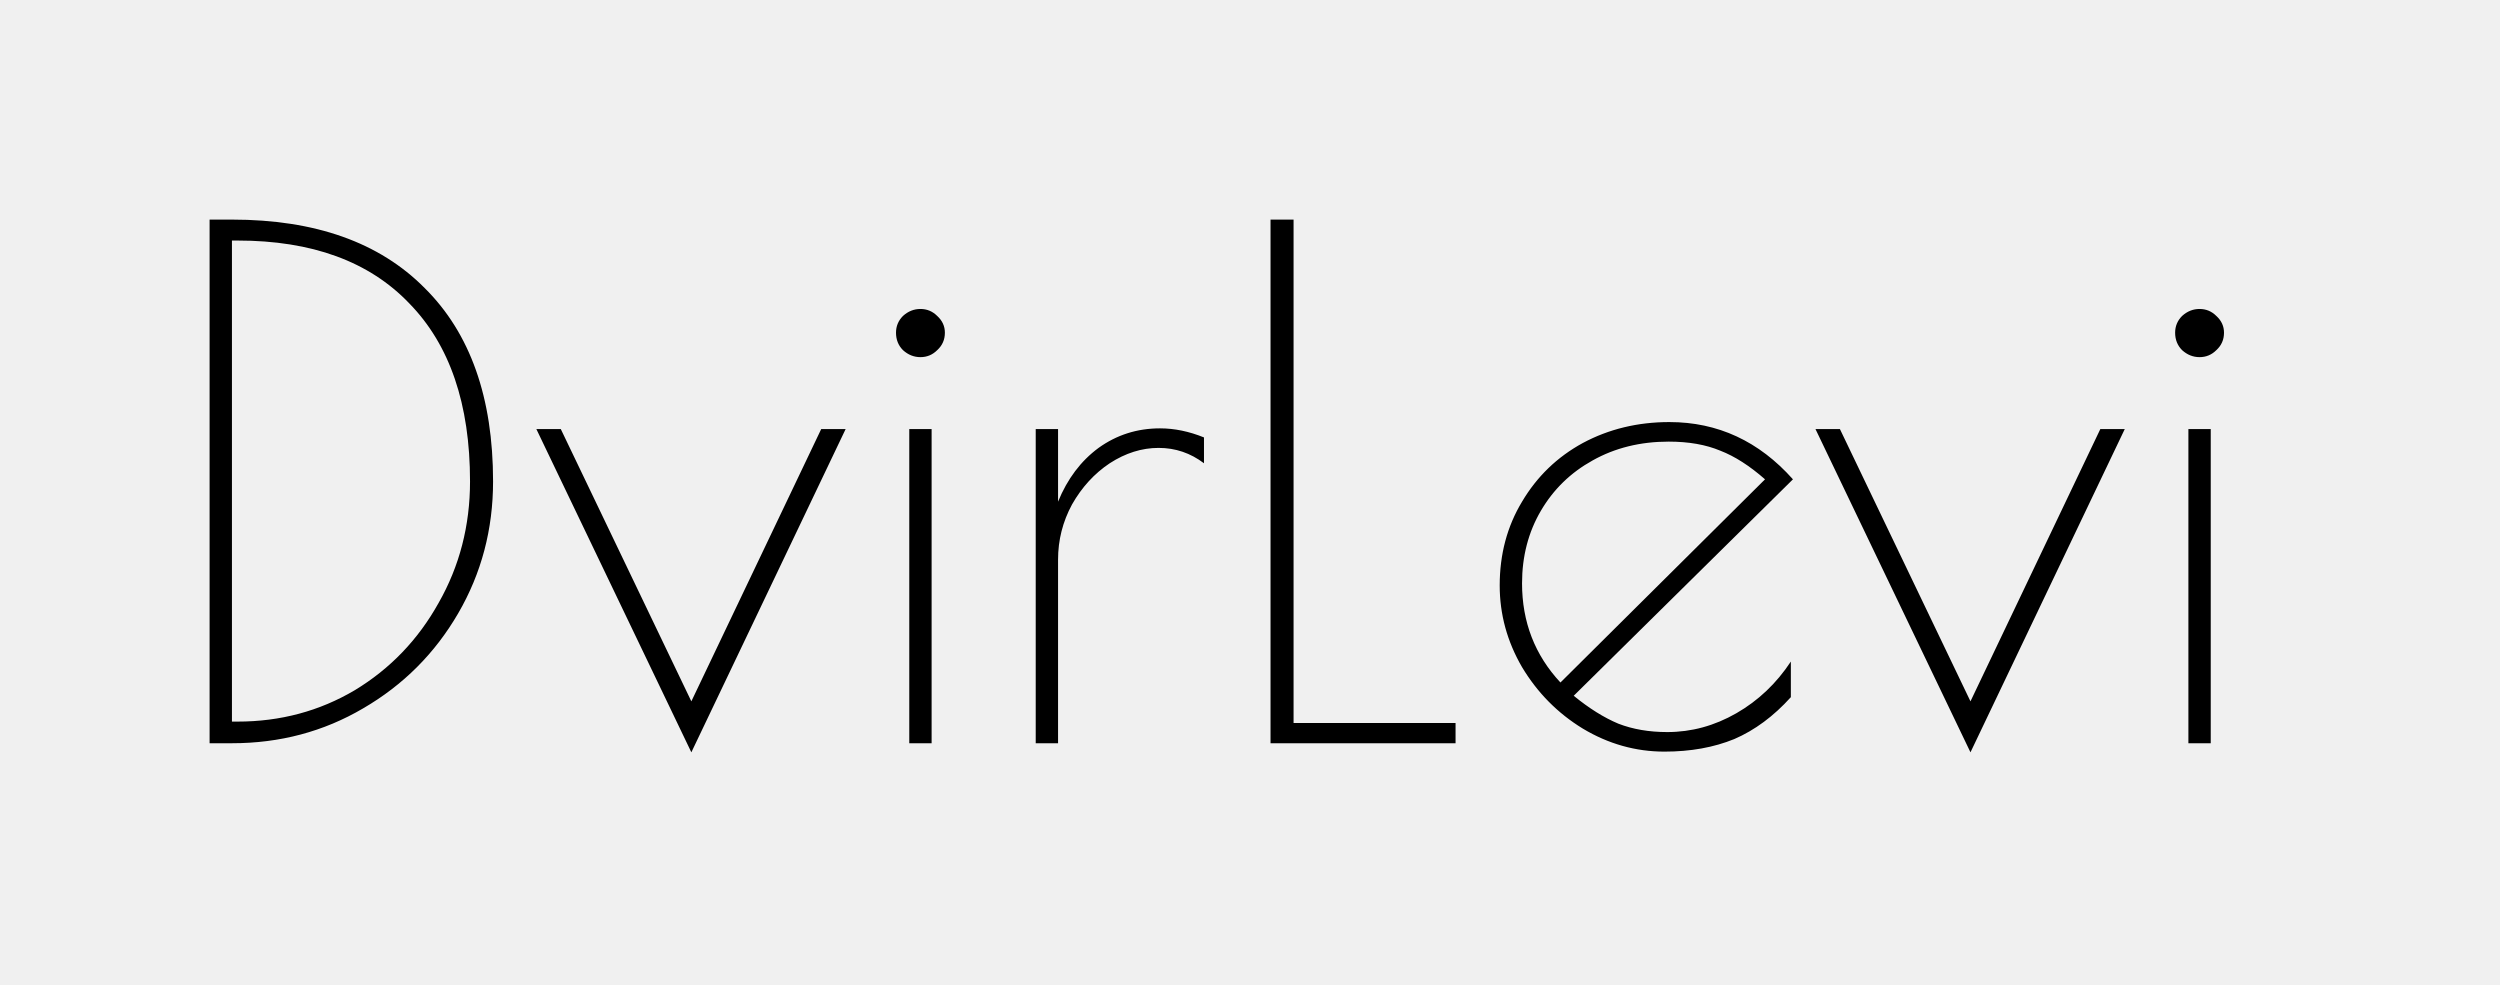
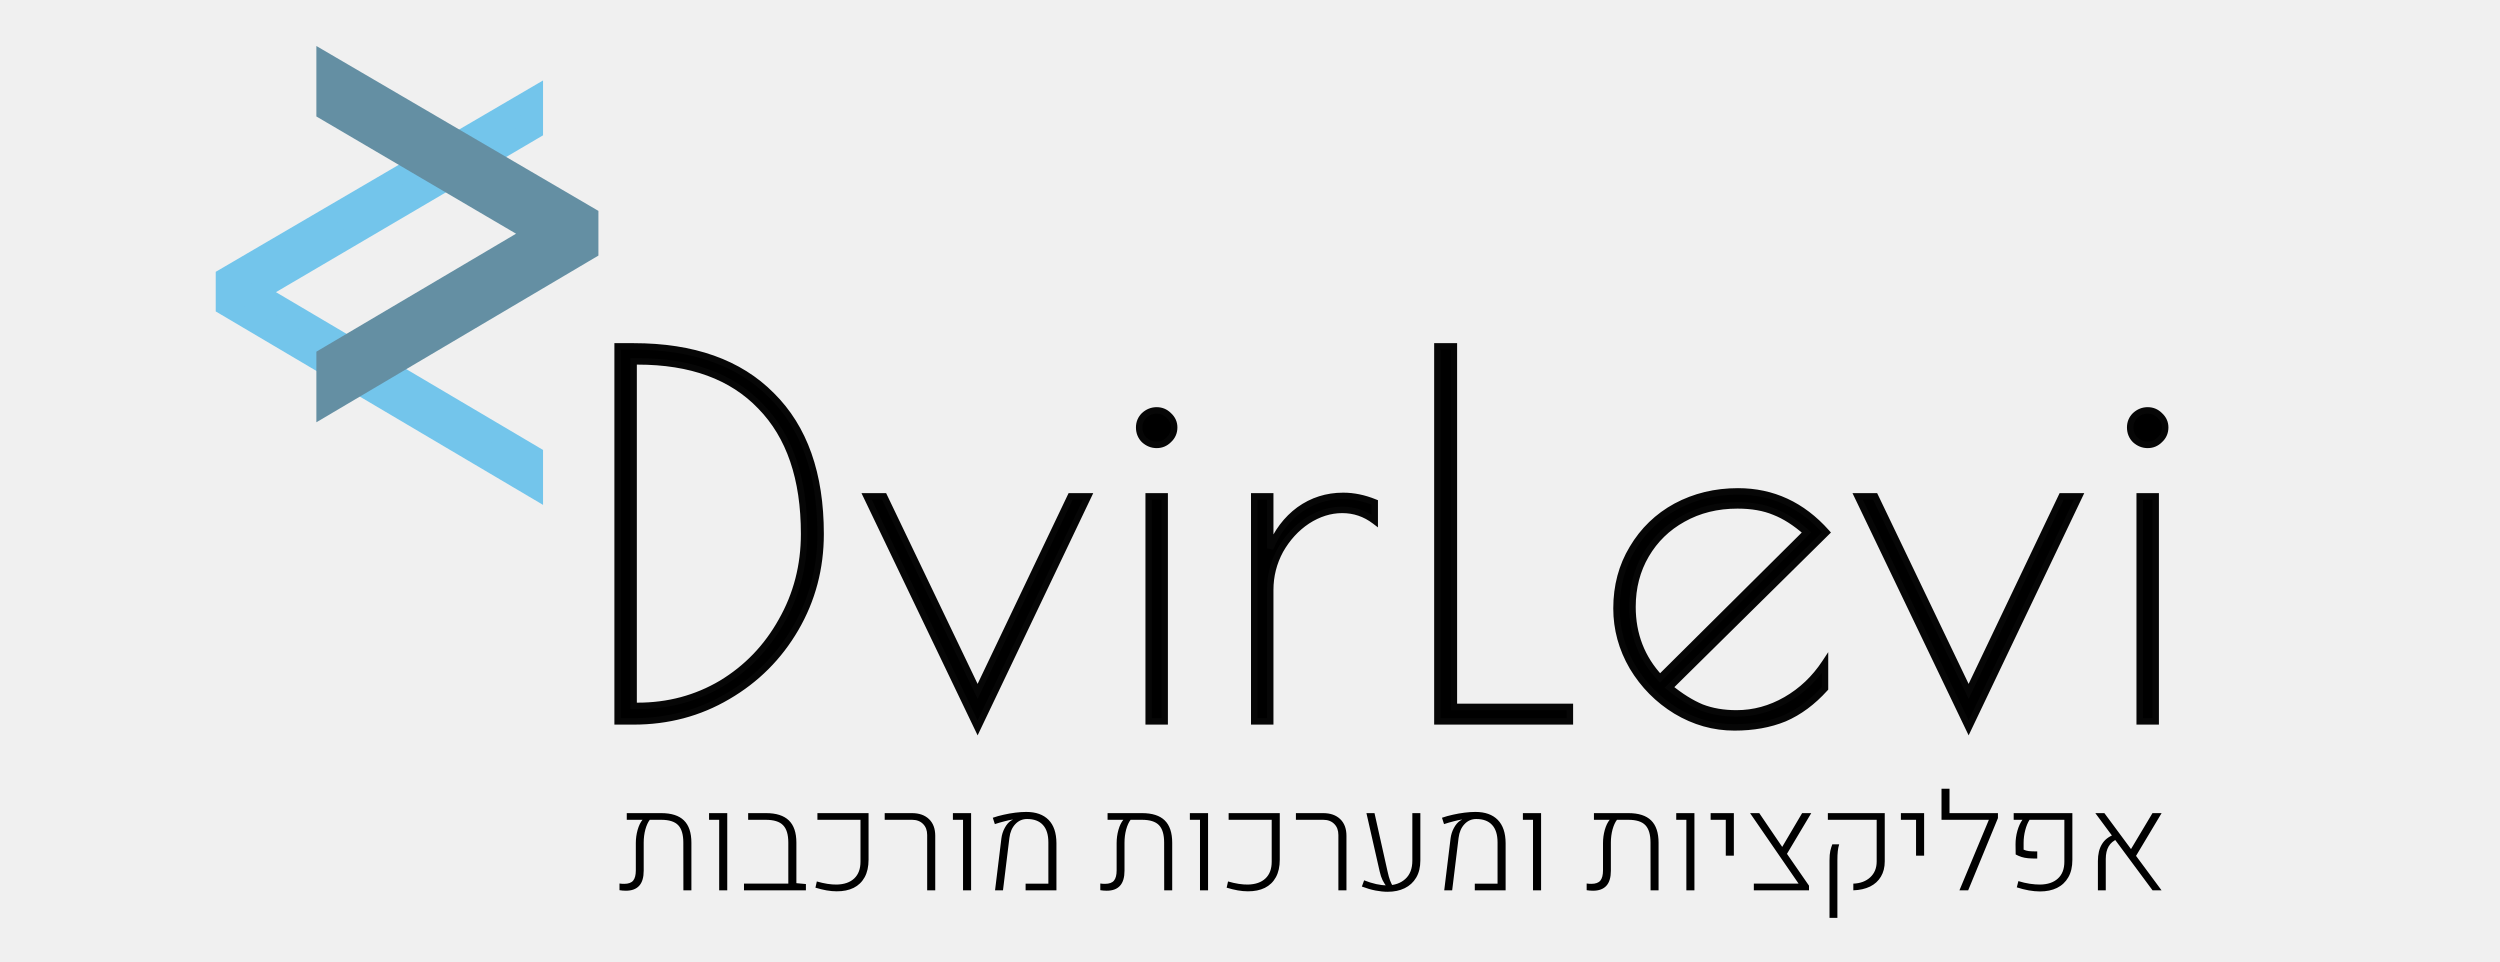
- <svg xmlns="http://www.w3.org/2000/svg" width="777" height="306" viewBox="0 0 777 306" fill="none">
-   <path d="M65.143 68.25H72.087C97.982 68.25 117.946 75.339 131.979 89.516C146.156 103.549 153.245 123.585 153.245 149.625C153.245 164.526 149.628 178.197 142.395 190.638C135.162 203.079 125.324 212.917 112.883 220.15C100.586 227.383 86.988 231 72.087 231H65.143V68.25ZM73.823 224.273C87.132 224.273 99.284 221.018 110.279 214.508C121.274 207.853 129.954 198.812 136.319 187.383C142.829 175.954 146.084 163.368 146.084 149.625C146.084 125.61 139.791 107.165 127.205 94.29C114.764 81.27 96.97 74.76 73.823 74.76H72.087V224.273H73.823ZM262.828 133.35L214.871 233.821L166.697 133.35H174.292L214.871 217.98L255.233 133.35H262.828ZM286.074 110.999C284.049 110.999 282.241 110.276 280.649 108.829C279.203 107.382 278.479 105.574 278.479 103.404C278.479 101.379 279.203 99.643 280.649 98.196C282.241 96.749 284.049 96.026 286.074 96.026C288.1 96.026 289.836 96.749 291.282 98.196C292.874 99.643 293.669 101.379 293.669 103.404C293.669 105.574 292.874 107.382 291.282 108.829C289.836 110.276 288.1 110.999 286.074 110.999ZM282.602 133.35H289.546V231H282.602V133.35ZM321.901 133.35H328.845V155.918C331.739 148.829 335.934 143.26 341.431 139.209C347.073 135.158 353.439 133.133 360.527 133.133C365.012 133.133 369.569 134.073 374.198 135.954V143.983C370.003 140.8 365.301 139.209 360.093 139.209C354.885 139.209 349.822 140.8 344.903 143.983C340.129 147.166 336.223 151.433 333.185 156.786C330.292 162.139 328.845 167.853 328.845 173.929V231H321.901V133.35ZM394.881 68.25H402.042V224.707H452.386V231H394.881V68.25ZM518.188 227.528C525.711 227.528 532.872 225.575 539.671 221.669C546.47 217.763 552.112 212.41 556.597 205.611V216.678C551.244 222.609 545.385 226.949 539.02 229.698C532.655 232.302 525.421 233.604 517.32 233.604C508.351 233.604 499.888 231.217 491.931 226.443C484.119 221.669 477.826 215.304 473.052 207.347C468.423 199.39 466.108 190.927 466.108 181.958C466.108 172.265 468.423 163.585 473.052 155.918C477.681 148.106 483.974 142.03 491.931 137.69C500.032 133.35 509.002 131.18 518.839 131.18C533.884 131.18 546.687 137.111 557.248 148.974L489.11 216.244C493.884 220.15 498.513 223.043 502.998 224.924C507.483 226.66 512.546 227.528 518.188 227.528ZM473.052 181.307C473.052 193.314 477.03 203.586 484.987 212.121L548.568 148.974C543.794 144.779 539.165 141.813 534.68 140.077C530.195 138.196 524.843 137.256 518.622 137.256C509.797 137.256 501.913 139.209 494.969 143.115C488.17 146.876 482.817 152.084 478.911 158.739C475.005 165.394 473.052 172.916 473.052 181.307ZM660.379 133.35L612.422 233.821L564.248 133.35H571.843L612.422 217.98L652.784 133.35H660.379ZM683.625 110.999C681.6 110.999 679.792 110.276 678.2 108.829C676.754 107.382 676.03 105.574 676.03 103.404C676.03 101.379 676.754 99.643 678.2 98.196C679.792 96.749 681.6 96.026 683.625 96.026C685.651 96.026 687.387 96.749 688.833 98.196C690.425 99.643 691.22 101.379 691.22 103.404C691.22 105.574 690.425 107.382 688.833 108.829C687.387 110.276 685.651 110.999 683.625 110.999ZM680.153 133.35H687.097V231H680.153V133.35Z" fill="black" />
+ <svg xmlns="http://www.w3.org/2000/svg" width="775" height="298" viewBox="0 0 775 298" fill="none">
+   <g clip-path="url(#clip0_405_16)">
+     <path d="M191.461 107.38H196.421C214.918 107.38 229.178 112.443 239.201 122.57C249.328 132.593 254.391 146.905 254.391 165.505C254.391 176.148 251.808 185.913 246.641 194.8C241.475 203.687 234.448 210.713 225.561 215.88C216.778 221.047 207.065 223.63 196.421 223.63H191.461V107.38ZM197.661 218.825C207.168 218.825 215.848 216.5 223.701 211.85C231.555 207.097 237.755 200.638 242.301 192.475C246.951 184.312 249.276 175.322 249.276 165.505C249.276 148.352 244.781 135.177 235.791 125.98C226.905 116.68 214.195 112.03 197.661 112.03H196.421V218.825H197.661ZM337.315 153.88L303.06 225.645L268.65 153.88H274.075L303.06 214.33L331.89 153.88H337.315ZM358.569 137.915C357.123 137.915 355.831 137.398 354.694 136.365C353.661 135.332 353.144 134.04 353.144 132.49C353.144 131.043 353.661 129.803 354.694 128.77C355.831 127.737 357.123 127.22 358.569 127.22C360.016 127.22 361.256 127.737 362.289 128.77C363.426 129.803 363.994 131.043 363.994 132.49C363.994 134.04 363.426 135.332 362.289 136.365C361.256 137.398 360.016 137.915 358.569 137.915ZM356.089 153.88H361.049V223.63H356.089V153.88ZM388.81 153.88H393.77V170C395.837 164.937 398.833 160.958 402.76 158.065C406.79 155.172 411.337 153.725 416.4 153.725C419.603 153.725 422.858 154.397 426.165 155.74V161.475C423.168 159.202 419.81 158.065 416.09 158.065C412.37 158.065 408.753 159.202 405.24 161.475C401.83 163.748 399.04 166.797 396.87 170.62C394.803 174.443 393.77 178.525 393.77 182.865V223.63H388.81V153.88ZM445.589 107.38H450.704V219.135H486.664V223.63H445.589V107.38ZM538.315 221.15C543.688 221.15 548.803 219.755 553.66 216.965C558.517 214.175 562.547 210.352 565.75 205.495V213.4C561.927 217.637 557.742 220.737 553.195 222.7C548.648 224.56 543.482 225.49 537.695 225.49C531.288 225.49 525.243 223.785 519.56 220.375C513.98 216.965 509.485 212.418 506.075 206.735C502.768 201.052 501.115 195.007 501.115 188.6C501.115 181.677 502.768 175.477 506.075 170C509.382 164.42 513.877 160.08 519.56 156.98C525.347 153.88 531.753 152.33 538.78 152.33C549.527 152.33 558.672 156.567 566.215 165.04L517.545 213.09C520.955 215.88 524.262 217.947 527.465 219.29C530.668 220.53 534.285 221.15 538.315 221.15ZM506.075 188.135C506.075 196.712 508.917 204.048 514.6 210.145L560.015 165.04C556.605 162.043 553.298 159.925 550.095 158.685C546.892 157.342 543.068 156.67 538.625 156.67C532.322 156.67 526.69 158.065 521.73 160.855C516.873 163.542 513.05 167.262 510.26 172.015C507.47 176.768 506.075 182.142 506.075 188.135ZM644.53 153.88L610.275 225.645L575.865 153.88H581.29L610.275 214.33L639.105 153.88H644.53ZM665.784 137.915C664.338 137.915 663.046 137.398 661.909 136.365C660.876 135.332 660.359 134.04 660.359 132.49C660.359 131.043 660.876 129.803 661.909 128.77C663.046 127.737 664.338 127.22 665.784 127.22C667.231 127.22 668.471 127.737 669.504 128.77C670.641 129.803 671.209 131.043 671.209 132.49C671.209 134.04 670.641 135.332 669.504 136.365C668.471 137.398 667.231 137.915 665.784 137.915ZM663.304 153.88H668.264V223.63H663.304V153.88Z" fill="black" />
+     <path d="M191.461 107.38V106.38H190.461V107.38H191.461ZM239.201 122.57L238.49 123.273L238.498 123.281L239.201 122.57ZM246.641 194.8L247.506 195.303L247.506 195.303L246.641 194.8ZM225.561 215.88L225.059 215.015L225.054 215.018L225.561 215.88ZM191.461 223.63H190.461V224.63H191.461V223.63ZM223.701 211.85L224.211 212.71L224.219 212.705L223.701 211.85ZM242.301 192.475L241.432 191.98L241.428 191.988L242.301 192.475ZM235.791 125.98L235.068 126.671L235.076 126.679L235.791 125.98ZM196.421 112.03V111.03H195.421V112.03H196.421ZM196.421 218.825H195.421V219.825H196.421V218.825ZM191.461 108.38H196.421V106.38H191.461V108.38ZM196.421 108.38C214.734 108.38 228.706 113.388 238.49 123.273L239.912 121.866C229.649 111.498 215.102 106.38 196.421 106.38V108.38ZM238.498 123.281C248.382 133.064 253.391 147.087 253.391 165.505H255.391C255.391 146.723 250.274 132.123 239.905 121.859L238.498 123.281ZM253.391 165.505C253.391 175.978 250.851 185.569 245.777 194.297L247.506 195.303C252.764 186.258 255.391 176.318 255.391 165.505H253.391ZM245.777 194.297C240.697 203.034 233.795 209.936 225.059 215.015L226.064 216.744C235.1 211.491 242.252 204.339 247.506 195.303L245.777 194.297ZM225.054 215.018C216.431 220.09 206.895 222.63 196.421 222.63V224.63C207.235 224.63 217.124 222.003 226.068 216.742L225.054 215.018ZM196.421 222.63H191.461V224.63H196.421V222.63ZM192.461 223.63V107.38H190.461V223.63H192.461ZM197.661 219.825C207.339 219.825 216.197 217.456 224.211 212.71L223.192 210.989C215.499 215.544 206.996 217.825 197.661 217.825V219.825ZM224.219 212.705C232.224 207.86 238.545 201.274 243.175 192.961L241.428 191.988C236.964 200.003 230.885 206.333 223.183 210.994L224.219 212.705ZM243.17 192.97C247.91 184.649 250.276 175.487 250.276 165.505H248.276C248.276 175.156 245.992 183.974 241.432 191.98L243.17 192.97ZM250.276 165.505C250.276 148.18 245.733 134.72 236.506 125.281L235.076 126.679C243.829 135.633 248.276 148.523 248.276 165.505H250.276ZM236.514 125.289C227.389 115.739 214.385 111.03 197.661 111.03V113.03C214.004 113.03 226.42 117.621 235.068 126.671L236.514 125.289ZM197.661 111.03H196.421V113.03H197.661V111.03ZM195.421 112.03V218.825H197.421V112.03H195.421ZM196.421 219.825H197.661V217.825H196.421V219.825ZM337.315 153.88L338.217 154.311L338.9 152.88H337.315V153.88ZM303.06 225.645L302.158 226.077L303.062 227.962L303.962 226.076L303.06 225.645ZM268.65 153.88V152.88H267.061L267.748 154.312L268.65 153.88ZM274.075 153.88L274.977 153.448L274.705 152.88H274.075V153.88ZM303.06 214.33L302.158 214.762L303.062 216.648L303.963 214.76L303.06 214.33ZM331.89 153.88V152.88H331.259L330.987 153.449L331.89 153.88ZM336.413 153.449L302.158 225.214L303.962 226.076L338.217 154.311L336.413 153.449ZM303.962 225.213L269.552 153.448L267.748 154.312L302.158 226.077L303.962 225.213ZM268.65 154.88H274.075V152.88H268.65V154.88ZM273.173 154.312L302.158 214.762L303.962 213.898L274.977 153.448L273.173 154.312ZM303.963 214.76L332.793 154.31L330.987 153.449L302.157 213.899L303.963 214.76ZM331.89 154.88H337.315V152.88H331.89V154.88ZM354.694 136.365L353.987 137.072L354.004 137.089L354.022 137.105L354.694 136.365ZM354.694 128.77L354.022 128.03L354.004 128.046L353.987 128.063L354.694 128.77ZM362.289 128.77L361.582 129.477L361.599 129.494L361.617 129.51L362.289 128.77ZM362.289 136.365L361.617 135.625L361.599 135.641L361.582 135.658L362.289 136.365ZM356.089 153.88V152.88H355.089V153.88H356.089ZM361.049 153.88H362.049V152.88H361.049V153.88ZM361.049 223.63V224.63H362.049V223.63H361.049ZM356.089 223.63H355.089V224.63H356.089V223.63ZM358.569 136.915C357.388 136.915 356.332 136.502 355.367 135.625L354.022 137.105C355.33 138.294 356.858 138.915 358.569 138.915V136.915ZM355.401 135.658C354.568 134.824 354.144 133.793 354.144 132.49H352.144C352.144 134.287 352.754 135.839 353.987 137.072L355.401 135.658ZM354.144 132.49C354.144 131.311 354.554 130.325 355.401 129.477L353.987 128.063C352.769 129.281 352.144 130.775 352.144 132.49H354.144ZM355.367 129.51C356.332 128.633 357.388 128.22 358.569 128.22V126.22C356.858 126.22 355.33 126.841 354.022 128.03L355.367 129.51ZM358.569 128.22C359.748 128.22 360.734 128.629 361.582 129.477L362.996 128.063C361.778 126.844 360.284 126.22 358.569 126.22V128.22ZM361.617 129.51C362.559 130.367 362.994 131.344 362.994 132.49H364.994C364.994 130.742 364.293 129.24 362.962 128.03L361.617 129.51ZM362.994 132.49C362.994 133.761 362.543 134.783 361.617 135.625L362.962 137.105C364.309 135.88 364.994 134.319 364.994 132.49H362.994ZM361.582 135.658C360.734 136.506 359.748 136.915 358.569 136.915V138.915C360.284 138.915 361.778 138.291 362.996 137.072L361.582 135.658ZM356.089 154.88H361.049V152.88H356.089V154.88ZM360.049 153.88V223.63H362.049V153.88H360.049ZM361.049 222.63H356.089V224.63H361.049V222.63ZM357.089 223.63V153.88H355.089V223.63H357.089ZM388.81 153.88V152.88H387.81V153.88H388.81ZM393.77 153.88H394.77V152.88H393.77V153.88ZM393.77 170H392.77L394.696 170.378L393.77 170ZM402.76 158.065L402.177 157.252L402.167 157.26L402.76 158.065ZM426.165 155.74H427.165V155.067L426.541 154.813L426.165 155.74ZM426.165 161.475L425.561 162.272L427.165 163.489V161.475H426.165ZM405.24 161.475L404.697 160.635L404.685 160.643L405.24 161.475ZM396.87 170.62L396 170.126L395.995 170.135L395.99 170.144L396.87 170.62ZM393.77 223.63V224.63H394.77V223.63H393.77ZM388.81 223.63H387.81V224.63H388.81V223.63ZM388.81 154.88H393.77V152.88H388.81V154.88ZM392.77 153.88V170H394.77V153.88H392.77ZM394.696 170.378C396.702 165.464 399.592 161.641 403.353 158.87L402.167 157.26C398.075 160.275 394.972 164.41 392.844 169.622L394.696 170.378ZM403.343 158.877C407.2 156.109 411.541 154.725 416.4 154.725V152.725C411.132 152.725 406.381 154.235 402.177 157.253L403.343 158.877ZM416.4 154.725C419.46 154.725 422.588 155.366 425.789 156.666L426.541 154.813C423.129 153.427 419.746 152.725 416.4 152.725V154.725ZM425.165 155.74V161.475H427.165V155.74H425.165ZM426.769 160.678C423.601 158.275 420.031 157.065 416.09 157.065V159.065C419.589 159.065 422.736 160.129 425.561 162.272L426.769 160.678ZM416.09 157.065C412.154 157.065 408.351 158.271 404.697 160.635L405.783 162.314C409.156 160.132 412.586 159.065 416.09 159.065V157.065ZM404.685 160.643C401.136 163.009 398.242 166.177 396 170.126L397.74 171.113C399.838 167.416 402.524 164.487 405.795 162.307L404.685 160.643ZM395.99 170.144C393.845 174.114 392.77 178.359 392.77 182.865H394.77C394.77 178.691 395.762 174.773 397.75 171.095L395.99 170.144ZM392.77 182.865V223.63H394.77V182.865H392.77ZM393.77 222.63H388.81V224.63H393.77V222.63ZM389.81 223.63V153.88H387.81V223.63H389.81ZM445.589 107.38V106.38H444.589V107.38H445.589ZM450.704 107.38H451.704V106.38H450.704V107.38ZM450.704 219.135H449.704V220.135H450.704V219.135ZM486.664 219.135H487.664V218.135H486.664V219.135ZM486.664 223.63V224.63H487.664V223.63H486.664ZM445.589 223.63H444.589V224.63H445.589V223.63ZM445.589 108.38H450.704V106.38H445.589V108.38ZM449.704 107.38V219.135H451.704V107.38H449.704ZM450.704 220.135H486.664V218.135H450.704V220.135ZM485.664 219.135V223.63H487.664V219.135H485.664ZM486.664 222.63H445.589V224.63H486.664V222.63ZM446.589 223.63V107.38H444.589V223.63H446.589ZM553.66 216.965L553.162 216.098L553.162 216.098L553.66 216.965ZM565.75 205.495H566.75V202.163L564.915 204.944L565.75 205.495ZM565.75 213.4L566.492 214.07L566.75 213.784V213.4H565.75ZM553.195 222.7L553.573 223.625L553.582 223.622L553.591 223.618L553.195 222.7ZM519.56 220.375L519.038 221.228L519.045 221.232L519.56 220.375ZM506.075 206.735L505.21 207.238L505.217 207.249L506.075 206.735ZM506.075 170L506.931 170.517L506.935 170.51L506.075 170ZM519.56 156.98L519.088 156.098L519.081 156.102L519.56 156.98ZM566.215 165.04L566.917 165.752L567.593 165.084L566.962 164.375L566.215 165.04ZM517.545 213.09L516.842 212.378L516.051 213.16L516.912 213.864L517.545 213.09ZM527.465 219.29L527.078 220.212L527.091 220.217L527.104 220.222L527.465 219.29ZM514.6 210.145L513.868 210.827L514.572 211.582L515.305 210.854L514.6 210.145ZM560.015 165.04L560.72 165.749L561.479 164.995L560.675 164.289L560.015 165.04ZM550.095 158.685L549.708 159.607L549.721 159.612L549.734 159.617L550.095 158.685ZM521.73 160.855L522.214 161.73L522.22 161.726L521.73 160.855ZM510.26 172.015L509.397 171.509L510.26 172.015ZM538.315 222.15C543.871 222.15 549.156 220.705 554.158 217.832L553.162 216.098C548.45 218.805 543.506 220.15 538.315 220.15V222.15ZM554.158 217.832C559.155 214.961 563.299 211.027 566.585 206.045L564.915 204.944C561.794 209.676 557.878 213.389 553.162 216.098L554.158 217.832ZM564.75 205.495V213.4H566.75V205.495H564.75ZM565.007 212.73C561.266 216.876 557.195 219.883 552.798 221.782L553.591 223.618C558.288 221.59 562.587 218.397 566.492 214.07L565.007 212.73ZM552.816 221.774C548.409 223.577 543.374 224.49 537.695 224.49V226.49C543.589 226.49 548.887 225.543 553.573 223.625L552.816 221.774ZM537.695 224.49C531.476 224.49 525.608 222.838 520.074 219.517L519.045 221.232C524.878 224.732 531.101 226.49 537.695 226.49V224.49ZM520.081 219.522C514.641 216.197 510.26 211.767 506.932 206.22L505.217 207.249C508.709 213.069 513.319 217.733 519.038 221.228L520.081 219.522ZM506.939 206.232C503.719 200.697 502.115 194.825 502.115 188.6H500.115C500.115 195.188 501.817 201.406 505.211 207.238L506.939 206.232ZM502.115 188.6C502.115 181.843 503.726 175.825 506.931 170.517L505.219 169.483C501.81 175.128 500.115 181.51 500.115 188.6H502.115ZM506.935 170.51C510.15 165.084 514.514 160.871 520.039 157.858L519.081 156.102C513.239 159.288 508.613 163.756 505.215 169.49L506.935 170.51ZM520.032 157.861C525.663 154.845 531.906 153.33 538.78 153.33V151.33C531.6 151.33 525.03 152.915 519.088 156.098L520.032 157.861ZM538.78 153.33C549.224 153.33 558.102 157.431 565.468 165.705L566.962 164.375C559.241 155.702 549.829 151.33 538.78 151.33V153.33ZM565.512 164.328L516.842 212.378L518.247 213.802L566.917 165.752L565.512 164.328ZM516.912 213.864C520.377 216.699 523.766 218.823 527.078 220.212L527.852 218.368C524.757 217.07 521.532 215.06 518.178 212.316L516.912 213.864ZM527.104 220.222C530.44 221.514 534.182 222.15 538.315 222.15V220.15C534.387 220.15 530.896 219.546 527.826 218.357L527.104 220.222ZM505.075 188.135C505.075 196.957 508.007 204.539 513.868 210.827L515.331 209.463C509.826 203.557 507.075 196.467 507.075 188.135H505.075ZM515.305 210.854L560.72 165.749L559.31 164.33L513.895 209.435L515.305 210.854ZM560.675 164.289C557.203 161.238 553.798 159.046 550.456 157.752L549.734 159.617C552.799 160.804 556.006 162.848 559.355 165.791L560.675 164.289ZM550.482 157.763C547.127 156.356 543.165 155.67 538.625 155.67V157.67C542.971 157.67 546.656 158.327 549.708 159.607L550.482 157.763ZM538.625 155.67C532.169 155.67 526.365 157.1 521.24 159.983L522.22 161.726C527.015 159.029 532.474 157.67 538.625 157.67V155.67ZM521.246 159.98C516.233 162.753 512.279 166.6 509.397 171.509L511.122 172.521C513.821 167.924 517.513 164.33 522.214 161.73L521.246 159.98ZM509.397 171.509C506.51 176.429 505.075 181.98 505.075 188.135H507.075C507.075 182.303 508.43 177.108 511.122 172.521L509.397 171.509ZM644.53 153.88L645.432 154.311L646.115 152.88H644.53V153.88ZM610.275 225.645L609.373 226.077L610.277 227.962L611.177 226.076L610.275 225.645ZM575.865 153.88V152.88H574.276L574.963 154.312L575.865 153.88ZM581.29 153.88L582.192 153.448L581.919 152.88H581.29V153.88ZM610.275 214.33L609.373 214.762L610.277 216.648L611.177 214.76L610.275 214.33ZM639.105 153.88V152.88H638.474L638.202 153.449L639.105 153.88ZM643.627 153.449L609.372 225.214L611.177 226.076L645.432 154.311L643.627 153.449ZM611.177 225.213L576.767 153.448L574.963 154.312L609.373 226.077L611.177 225.213ZM575.865 154.88H581.29V152.88H575.865V154.88ZM580.388 154.312L609.373 214.762L611.177 213.898L582.192 153.448L580.388 154.312ZM611.177 214.76L640.007 154.31L638.202 153.449L609.372 213.899L611.177 214.76ZM639.105 154.88H644.53V152.88H639.105V154.88ZM661.909 136.365L661.202 137.072L661.219 137.089L661.237 137.105L661.909 136.365ZM661.909 128.77L661.237 128.03L661.219 128.046L661.202 128.063L661.909 128.77ZM669.504 128.77L668.797 129.477L668.814 129.494L668.832 129.51L669.504 128.77ZM669.504 136.365L668.832 135.625L668.814 135.641L668.797 135.658L669.504 136.365ZM663.304 153.88V152.88H662.304V153.88H663.304ZM668.264 153.88H669.264V152.88H668.264V153.88ZM668.264 223.63V224.63H669.264V223.63H668.264ZM663.304 223.63H662.304V224.63H663.304V223.63ZM665.784 136.915C664.603 136.915 663.547 136.502 662.582 135.625L661.237 137.105C662.545 138.294 664.072 138.915 665.784 138.915V136.915ZM662.616 135.658C661.783 134.824 661.359 133.793 661.359 132.49H659.359C659.359 134.287 659.969 135.839 661.202 137.072L662.616 135.658ZM661.359 132.49C661.359 131.311 661.768 130.325 662.616 129.477L661.202 128.063C659.983 129.281 659.359 130.775 659.359 132.49H661.359ZM662.582 129.51C663.547 128.633 664.603 128.22 665.784 128.22V126.22C664.072 126.22 662.545 126.841 661.237 128.03L662.582 129.51ZM665.784 128.22C666.963 128.22 667.949 128.629 668.797 129.477L670.211 128.063C668.993 126.844 667.499 126.22 665.784 126.22V128.22ZM668.832 129.51C669.774 130.367 670.209 131.344 670.209 132.49H672.209C672.209 130.742 671.507 129.24 670.177 128.03L668.832 129.51ZM670.209 132.49C670.209 133.761 669.758 134.783 668.832 135.625L670.177 137.105C671.524 135.88 672.209 134.319 672.209 132.49H670.209ZM668.797 135.658C667.949 136.506 666.963 136.915 665.784 136.915V138.915C667.499 138.915 668.993 138.291 670.211 137.072L668.797 135.658ZM663.304 154.88H668.264V152.88H663.304V154.88ZM667.264 153.88V223.63H669.264V153.88H667.264ZM668.264 222.63H663.304V224.63H668.264V222.63ZM664.304 223.63V153.88H662.304V223.63H664.304Z" fill="#060606" />
+     <path d="M165.34 40.235L79.635 90.56L165.34 141.19V151.255L69.875 94.83V85.985L165.34 30.17V40.235Z" fill="#73C5EB" />
+     <path d="M165.34 40.235L166.859 42.822L168.34 41.952V40.235H165.34ZM79.635 90.56L78.116 87.973L73.724 90.552L78.109 93.143L79.635 90.56ZM165.34 141.19H168.34V139.478L166.866 138.607L165.34 141.19ZM165.34 151.255L163.814 153.838L168.34 156.513V151.255H165.34ZM69.875 94.83H66.875V96.542L68.349 97.413L69.875 94.83ZM69.875 85.985L68.361 83.395L66.875 84.264V85.985H69.875ZM165.34 30.17H168.34V24.941L163.826 27.58L165.34 30.17ZM163.821 37.648L78.116 87.973L81.154 93.147L166.859 42.822L163.821 37.648ZM78.109 93.143L163.814 143.773L166.866 138.607L81.161 87.977L78.109 93.143ZM162.34 141.19V151.255H168.34V141.19H162.34ZM166.866 148.672L71.401 92.247L68.349 97.413L163.814 153.838L166.866 148.672ZM72.875 94.83V85.985H66.875V94.83H72.875ZM71.389 88.575L166.854 32.76L163.826 27.58L68.361 83.395L71.389 88.575ZM162.34 30.17V40.235H168.34V30.17H162.34Z" fill="#73C5EB" />
+     <path d="M179.508 68.818V75.807L104.075 120.392V112.439L171.796 72.433L104.075 32.668V24.715L179.508 68.818Z" fill="#648FA3" />
+     <path d="M179.508 68.818H185.508V65.376L182.536 63.639L179.508 68.818ZM179.508 75.807L182.561 80.972L185.508 79.231V75.807H179.508ZM104.075 120.392H98.075V130.908L107.128 125.557L104.075 120.392ZM104.075 112.439L101.023 107.273L98.075 109.015V112.439H104.075ZM171.796 72.433L174.848 77.599L183.619 72.418L174.834 67.259L171.796 72.433ZM104.075 32.668H98.075V36.103L101.037 37.842L104.075 32.668ZM104.075 24.715L107.103 19.536L98.075 14.257V24.715H104.075ZM173.508 68.818V75.807H185.508V68.818H173.508ZM176.455 70.642L101.022 115.227L107.128 125.557L182.561 80.972L176.455 70.642ZM110.075 120.392V112.439H98.075V120.392H110.075ZM107.127 117.605L174.848 77.599L168.744 67.267L101.023 107.273L107.127 117.605ZM174.834 67.259L107.113 27.494L101.037 37.842L168.758 77.607L174.834 67.259ZM110.075 32.668V24.715H98.075V32.668H110.075ZM101.047 29.895L176.48 73.998L182.536 63.639L107.103 19.536L101.047 29.895Z" fill="#648FA3" />
+     <path d="M204.94 252.067C208.126 252.067 210.484 252.819 212.016 254.323C213.561 255.827 214.333 258.145 214.333 261.275V276H211.852L211.831 261.214C211.831 258.712 211.298 256.907 210.231 255.8C209.165 254.692 207.415 254.139 204.981 254.139H201.434C200.873 254.863 200.415 255.868 200.06 257.153C199.718 258.438 199.547 259.792 199.547 261.214V269.909C199.547 272.001 199.082 273.56 198.152 274.585C197.223 275.61 195.849 276.123 194.03 276.123C193.688 276.123 193.354 276.109 193.025 276.082C192.711 276.055 192.383 276.014 192.041 275.959V273.888C192.301 273.915 192.554 273.942 192.8 273.97C193.046 273.983 193.278 273.99 193.497 273.99C194.81 273.99 195.739 273.655 196.286 272.985C196.833 272.315 197.106 271.256 197.106 269.807V261.357C197.106 259.963 197.291 258.603 197.66 257.276C198.043 255.937 198.549 254.891 199.178 254.139H194.297V252.067H204.94ZM222.946 276V254.139H219.809V252.067H225.448V276H222.946ZM230.637 276V273.908H244.377L246.879 273.785L249.832 274.052V276H230.637ZM244.377 275.446V261.214C244.377 258.698 243.83 256.894 242.736 255.8C241.656 254.692 239.872 254.139 237.384 254.139H231.929V252.067H237.466C240.624 252.067 242.982 252.819 244.541 254.323C246.1 255.827 246.879 258.124 246.879 261.214V275.446H244.377ZM259.368 276.308C258.37 276.308 257.324 276.212 256.23 276.021C255.15 275.829 254.002 275.549 252.785 275.18L253.216 273.252C255.526 273.922 257.584 274.243 259.389 274.216C261.727 274.161 263.538 273.525 264.823 272.309C266.108 271.092 266.751 269.369 266.751 267.141V254.139H253.4V252.067H269.253V266.484C269.253 268.658 268.85 270.477 268.043 271.939C267.236 273.402 266.095 274.503 264.618 275.241C263.142 275.966 261.392 276.321 259.368 276.308ZM287.423 276V258.855C287.423 257.42 286.999 256.278 286.151 255.431C285.304 254.569 284.169 254.139 282.747 254.139H274.257V252.067H282.686C284.941 252.067 286.712 252.689 287.997 253.934C289.282 255.164 289.925 256.887 289.925 259.102V276H287.423ZM298.538 276V254.139H295.4V252.067H301.04V276H298.538ZM308.464 276L310.433 259.881C310.583 258.732 310.925 257.666 311.458 256.682C311.991 255.684 312.627 254.932 313.365 254.426C313.447 254.371 313.536 254.323 313.632 254.282C313.741 254.228 313.837 254.18 313.919 254.139L313.878 254.057C313.181 254.166 312.367 254.344 311.438 254.59C310.508 254.822 309.496 255.116 308.402 255.472L307.767 253.503C308.819 253.134 309.947 252.819 311.15 252.56C312.354 252.286 313.557 252.074 314.76 251.924C315.977 251.773 317.098 251.698 318.123 251.698C321.131 251.698 323.441 252.519 325.055 254.159C326.668 255.8 327.481 258.206 327.495 261.378V276H317.938V273.929H324.993V261.152C324.993 258.746 324.426 256.935 323.291 255.718C322.17 254.501 320.536 253.893 318.39 253.893C316.954 253.893 315.737 254.426 314.739 255.492C313.741 256.545 313.133 257.96 312.914 259.737L310.925 276H308.464ZM353.991 252.067C357.177 252.067 359.535 252.819 361.066 254.323C362.611 255.827 363.384 258.145 363.384 261.275V276H360.902L360.882 261.214C360.882 258.712 360.349 256.907 359.282 255.8C358.216 254.692 356.466 254.139 354.032 254.139H350.484C349.924 254.863 349.466 255.868 349.11 257.153C348.769 258.438 348.598 259.792 348.598 261.214V269.909C348.598 272.001 348.133 273.56 347.203 274.585C346.273 275.61 344.899 276.123 343.081 276.123C342.739 276.123 342.404 276.109 342.076 276.082C341.762 276.055 341.434 276.014 341.092 275.959V273.888C341.352 273.915 341.604 273.942 341.851 273.97C342.097 273.983 342.329 273.99 342.548 273.99C343.86 273.99 344.79 273.655 345.337 272.985C345.884 272.315 346.157 271.256 346.157 269.807V261.357C346.157 259.963 346.342 258.603 346.711 257.276C347.094 255.937 347.6 254.891 348.229 254.139H343.348V252.067H353.991ZM371.997 276V254.139H368.859V252.067H374.499V276H371.997ZM386.845 276.308C385.847 276.308 384.801 276.212 383.707 276.021C382.627 275.829 381.479 275.549 380.262 275.18L380.692 273.252C383.003 273.922 385.061 274.243 386.865 274.216C389.203 274.161 391.015 273.525 392.3 272.309C393.585 271.092 394.228 269.369 394.228 267.141V254.139H380.877V252.067H396.729V266.484C396.729 268.658 396.326 270.477 395.52 271.939C394.713 273.402 393.571 274.503 392.095 275.241C390.618 275.966 388.868 276.321 386.845 276.308ZM414.899 276V258.855C414.899 257.42 414.476 256.278 413.628 255.431C412.78 254.569 411.646 254.139 410.224 254.139H401.733V252.067H410.162C412.418 252.067 414.188 252.689 415.474 253.934C416.759 255.164 417.401 256.887 417.401 259.102V276H414.899ZM430.198 276.451C429.022 276.451 427.758 276.321 426.404 276.062C425.064 275.802 423.656 275.392 422.18 274.831L422.877 272.903C424.203 273.423 425.454 273.812 426.63 274.072C427.819 274.332 428.92 274.462 429.932 274.462C432.283 274.462 434.184 273.806 435.633 272.493C437.096 271.181 437.827 269.28 437.827 266.792V252.067H440.309V266.73C440.309 268.836 439.878 270.613 439.017 272.062C438.155 273.512 436.966 274.605 435.448 275.344C433.931 276.082 432.181 276.451 430.198 276.451ZM423.595 252.067H426.097L430.137 270.135C430.383 271.27 430.643 272.206 430.916 272.944C431.189 273.683 431.545 274.38 431.982 275.036L429.911 274.975C429.405 274.277 428.968 273.573 428.599 272.862C428.243 272.138 427.942 271.229 427.696 270.135L423.595 252.067ZM447.712 276L449.681 259.881C449.831 258.732 450.173 257.666 450.706 256.682C451.239 255.684 451.875 254.932 452.613 254.426C452.695 254.371 452.784 254.323 452.88 254.282C452.989 254.228 453.085 254.18 453.167 254.139L453.126 254.057C452.429 254.166 451.615 254.344 450.686 254.59C449.756 254.822 448.744 255.116 447.65 255.472L447.015 253.503C448.067 253.134 449.195 252.819 450.398 252.56C451.602 252.286 452.805 252.074 454.008 251.924C455.225 251.773 456.346 251.698 457.371 251.698C460.379 251.698 462.689 252.519 464.303 254.159C465.916 255.8 466.729 258.206 466.743 261.378V276H457.187V273.929H464.241V261.152C464.241 258.746 463.674 256.935 462.539 255.718C461.418 254.501 459.784 253.893 457.638 253.893C456.202 253.893 454.985 254.426 453.987 255.492C452.989 256.545 452.381 257.96 452.162 259.737L450.173 276H447.712ZM475.233 276V254.139H472.096V252.067H477.735V276H475.233ZM504.765 252.067C507.95 252.067 510.309 252.819 511.84 254.323C513.385 255.827 514.157 258.145 514.157 261.275V276H511.676L511.655 261.214C511.655 258.712 511.122 256.907 510.056 255.8C508.989 254.692 507.239 254.139 504.806 254.139H501.258C500.697 254.863 500.239 255.868 499.884 257.153C499.542 258.438 499.371 259.792 499.371 261.214V269.909C499.371 272.001 498.906 273.56 497.977 274.585C497.047 275.61 495.673 276.123 493.854 276.123C493.513 276.123 493.178 276.109 492.85 276.082C492.535 276.055 492.207 276.014 491.865 275.959V273.888C492.125 273.915 492.378 273.942 492.624 273.97C492.87 273.983 493.103 273.99 493.321 273.99C494.634 273.99 495.563 273.655 496.11 272.985C496.657 272.315 496.931 271.256 496.931 269.807V261.357C496.931 259.963 497.115 258.603 497.484 257.276C497.867 255.937 498.373 254.891 499.002 254.139H494.121V252.067H504.765ZM522.771 276V254.139H519.633V252.067H525.272V276H522.771ZM534.993 265.254V254.139H530.297V252.067H537.495V265.254H534.993ZM543.688 276V273.908H557.552L542.52 252.067H545.37L553.102 263.449L560.792 274.564V276H543.688ZM553.45 265.541L551.912 263.511L558.659 252.067H561.489L553.45 265.541ZM574.532 276V273.929C576.706 273.847 578.456 273.19 579.782 271.96C581.108 270.729 581.771 269.096 581.771 267.059V254.139H566.637V252.067H584.273V267.018C584.273 268.85 583.877 270.429 583.084 271.755C582.305 273.081 581.184 274.106 579.721 274.831C578.258 275.542 576.528 275.932 574.532 276ZM567.149 284.531V266.71C567.149 265.466 567.231 264.488 567.396 263.777C567.56 263.066 567.765 262.39 568.011 261.747H570.144C569.938 262.403 569.795 263.107 569.713 263.859C569.631 264.611 569.59 265.562 569.59 266.71V284.531H567.149ZM593.974 265.254V254.139H589.277V252.067H596.476V265.254H593.974ZM601.869 254.139V244.5H604.351V252.067H618.296V254.139H601.869ZM619.362 253.605L610.134 276H607.427L617.414 252.067H619.362V253.605ZM632.385 276.349C631.318 276.349 630.163 276.239 628.919 276.021C627.688 275.802 626.451 275.487 625.207 275.077L625.699 273.149C626.916 273.519 628.099 273.792 629.247 273.97C630.409 274.134 631.455 274.216 632.385 274.216C634.764 274.188 636.616 273.566 637.942 272.35C639.282 271.133 639.952 269.396 639.952 267.141V254.139H629.165C628.618 254.959 628.174 256.025 627.832 257.338C627.49 258.637 627.319 259.949 627.319 261.275V263.388C627.784 263.606 628.317 263.757 628.919 263.839C629.521 263.907 630.396 263.941 631.544 263.941V266.156C630.423 266.156 629.479 266.122 628.714 266.054C627.962 265.985 627.285 265.855 626.684 265.664C626.096 265.473 625.487 265.213 624.858 264.885L624.817 261.727C624.817 260.318 625.009 258.924 625.392 257.543C625.788 256.162 626.308 255.027 626.95 254.139H624.243V252.067H642.434V266.546C642.434 268.72 642.01 270.531 641.162 271.98C640.328 273.43 639.159 274.523 637.655 275.262C636.165 275.986 634.408 276.349 632.385 276.349ZM667.289 276L649.55 252.067H652.359L670.078 276H667.289ZM650.35 276V266.936C650.35 264.816 650.76 263.08 651.58 261.727C652.4 260.359 653.631 259.375 655.271 258.773L656.399 260.106C653.993 261.063 652.79 263.114 652.79 266.259V276H650.35ZM670.099 252.067L661.67 266.156L659.968 264.29L667.269 252.067H670.099Z" fill="black" />
+   </g>
+   <defs>
+     <clipPath id="clip0_405_16">
+       <rect width="775" height="298" fill="white" />
+     </clipPath>
+   </defs>
</svg>
